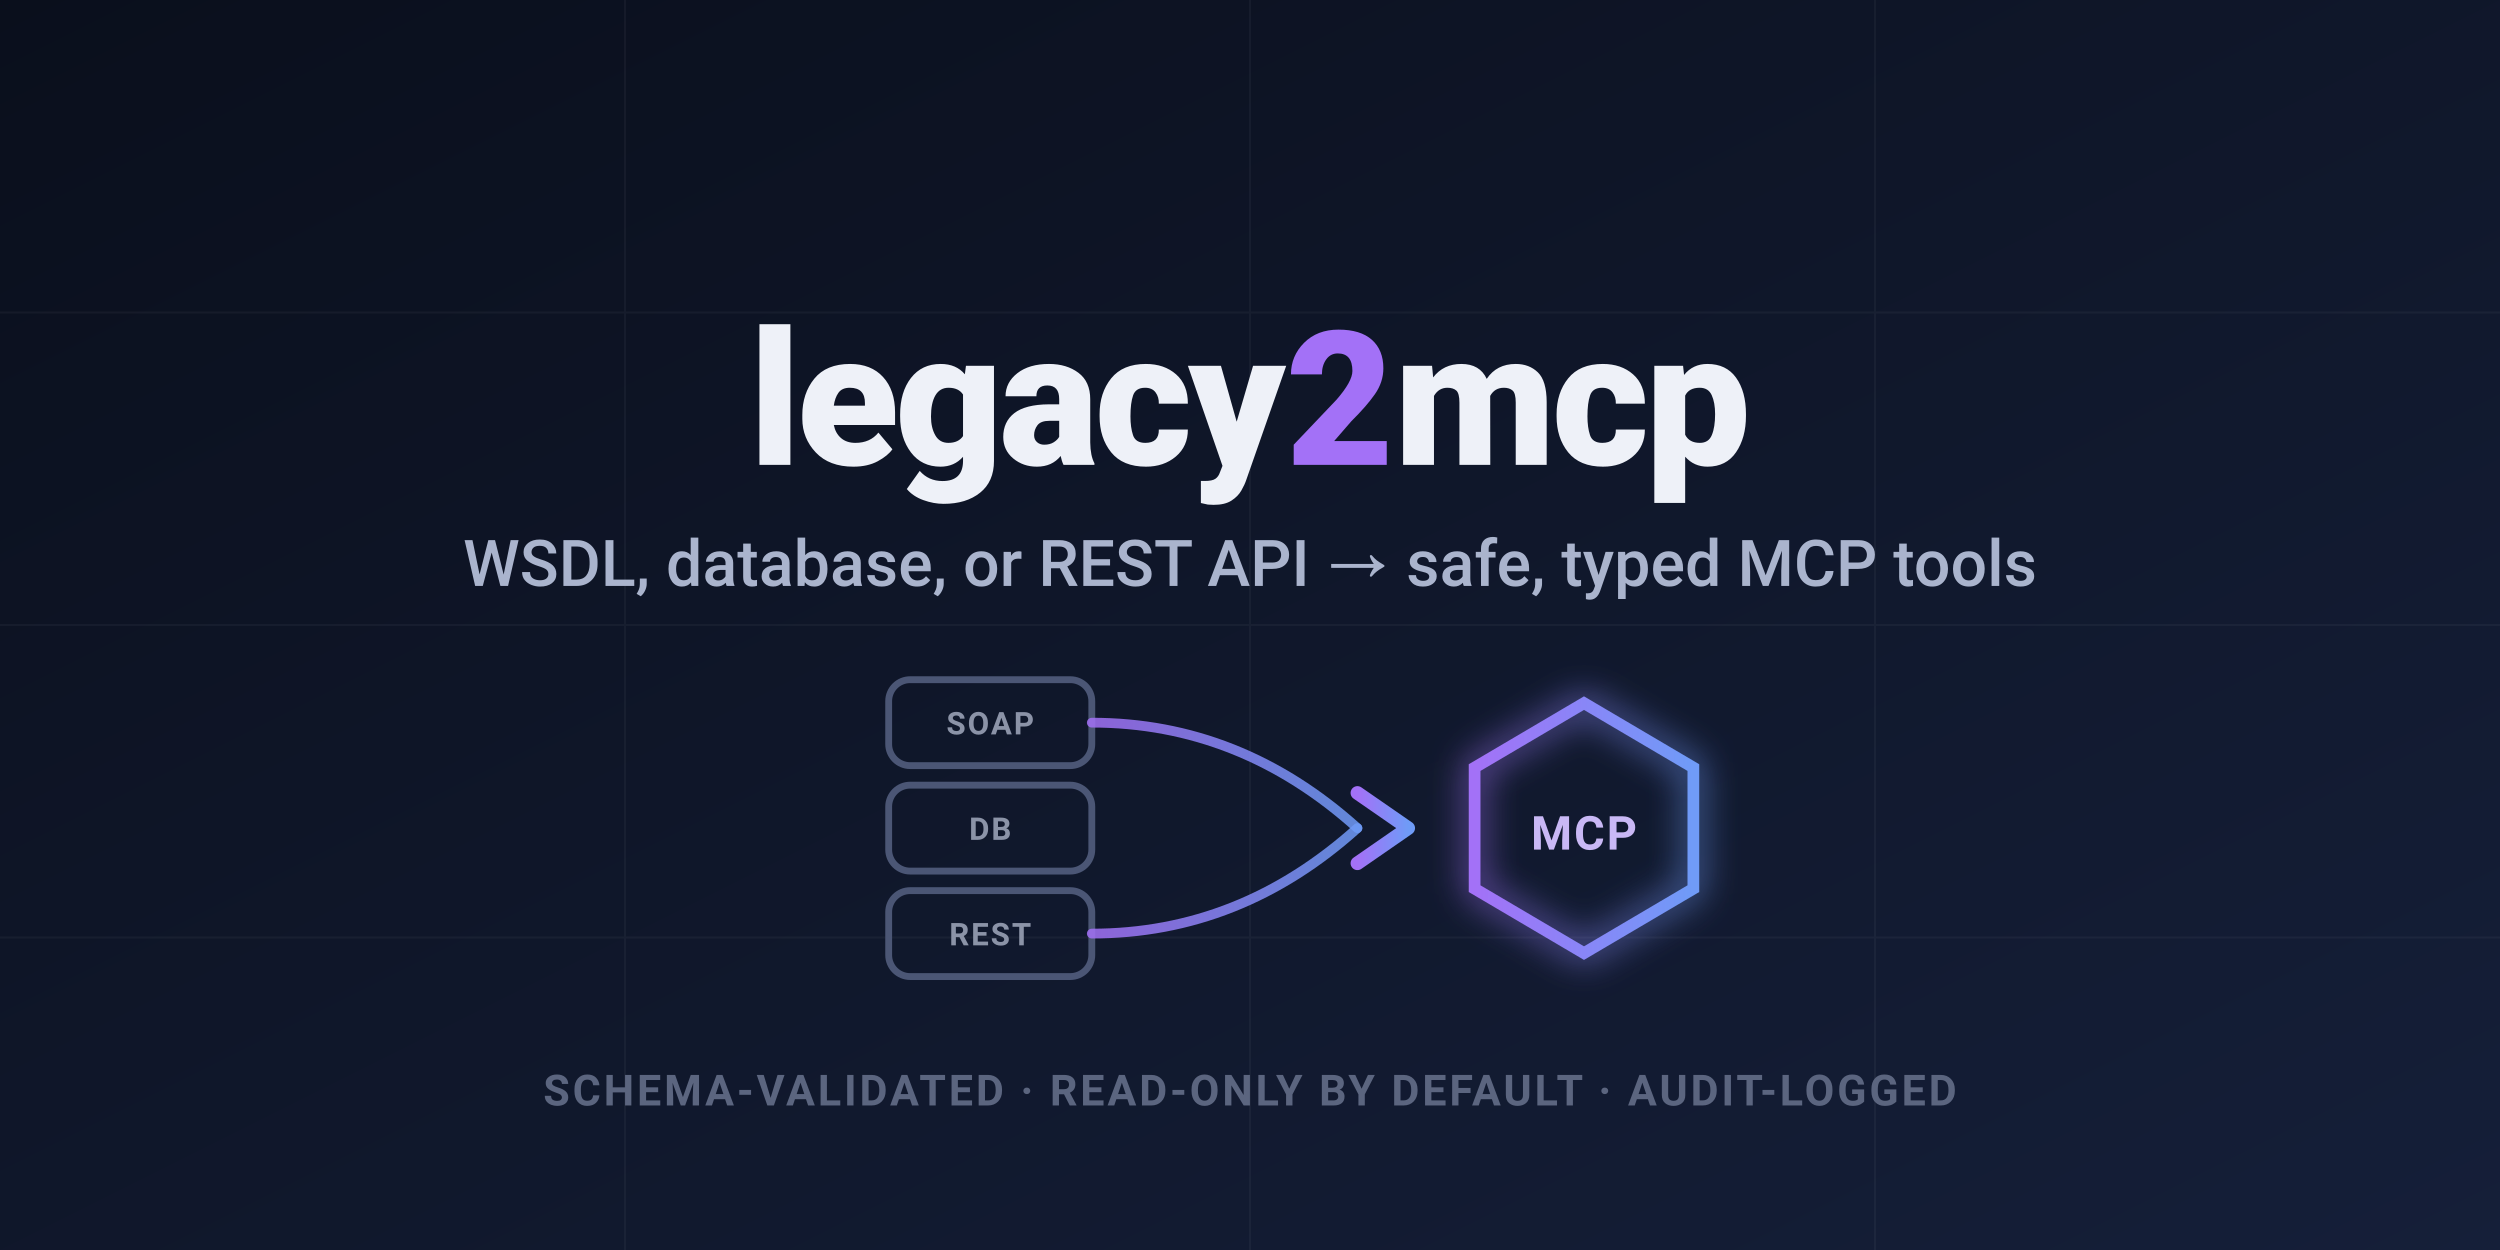
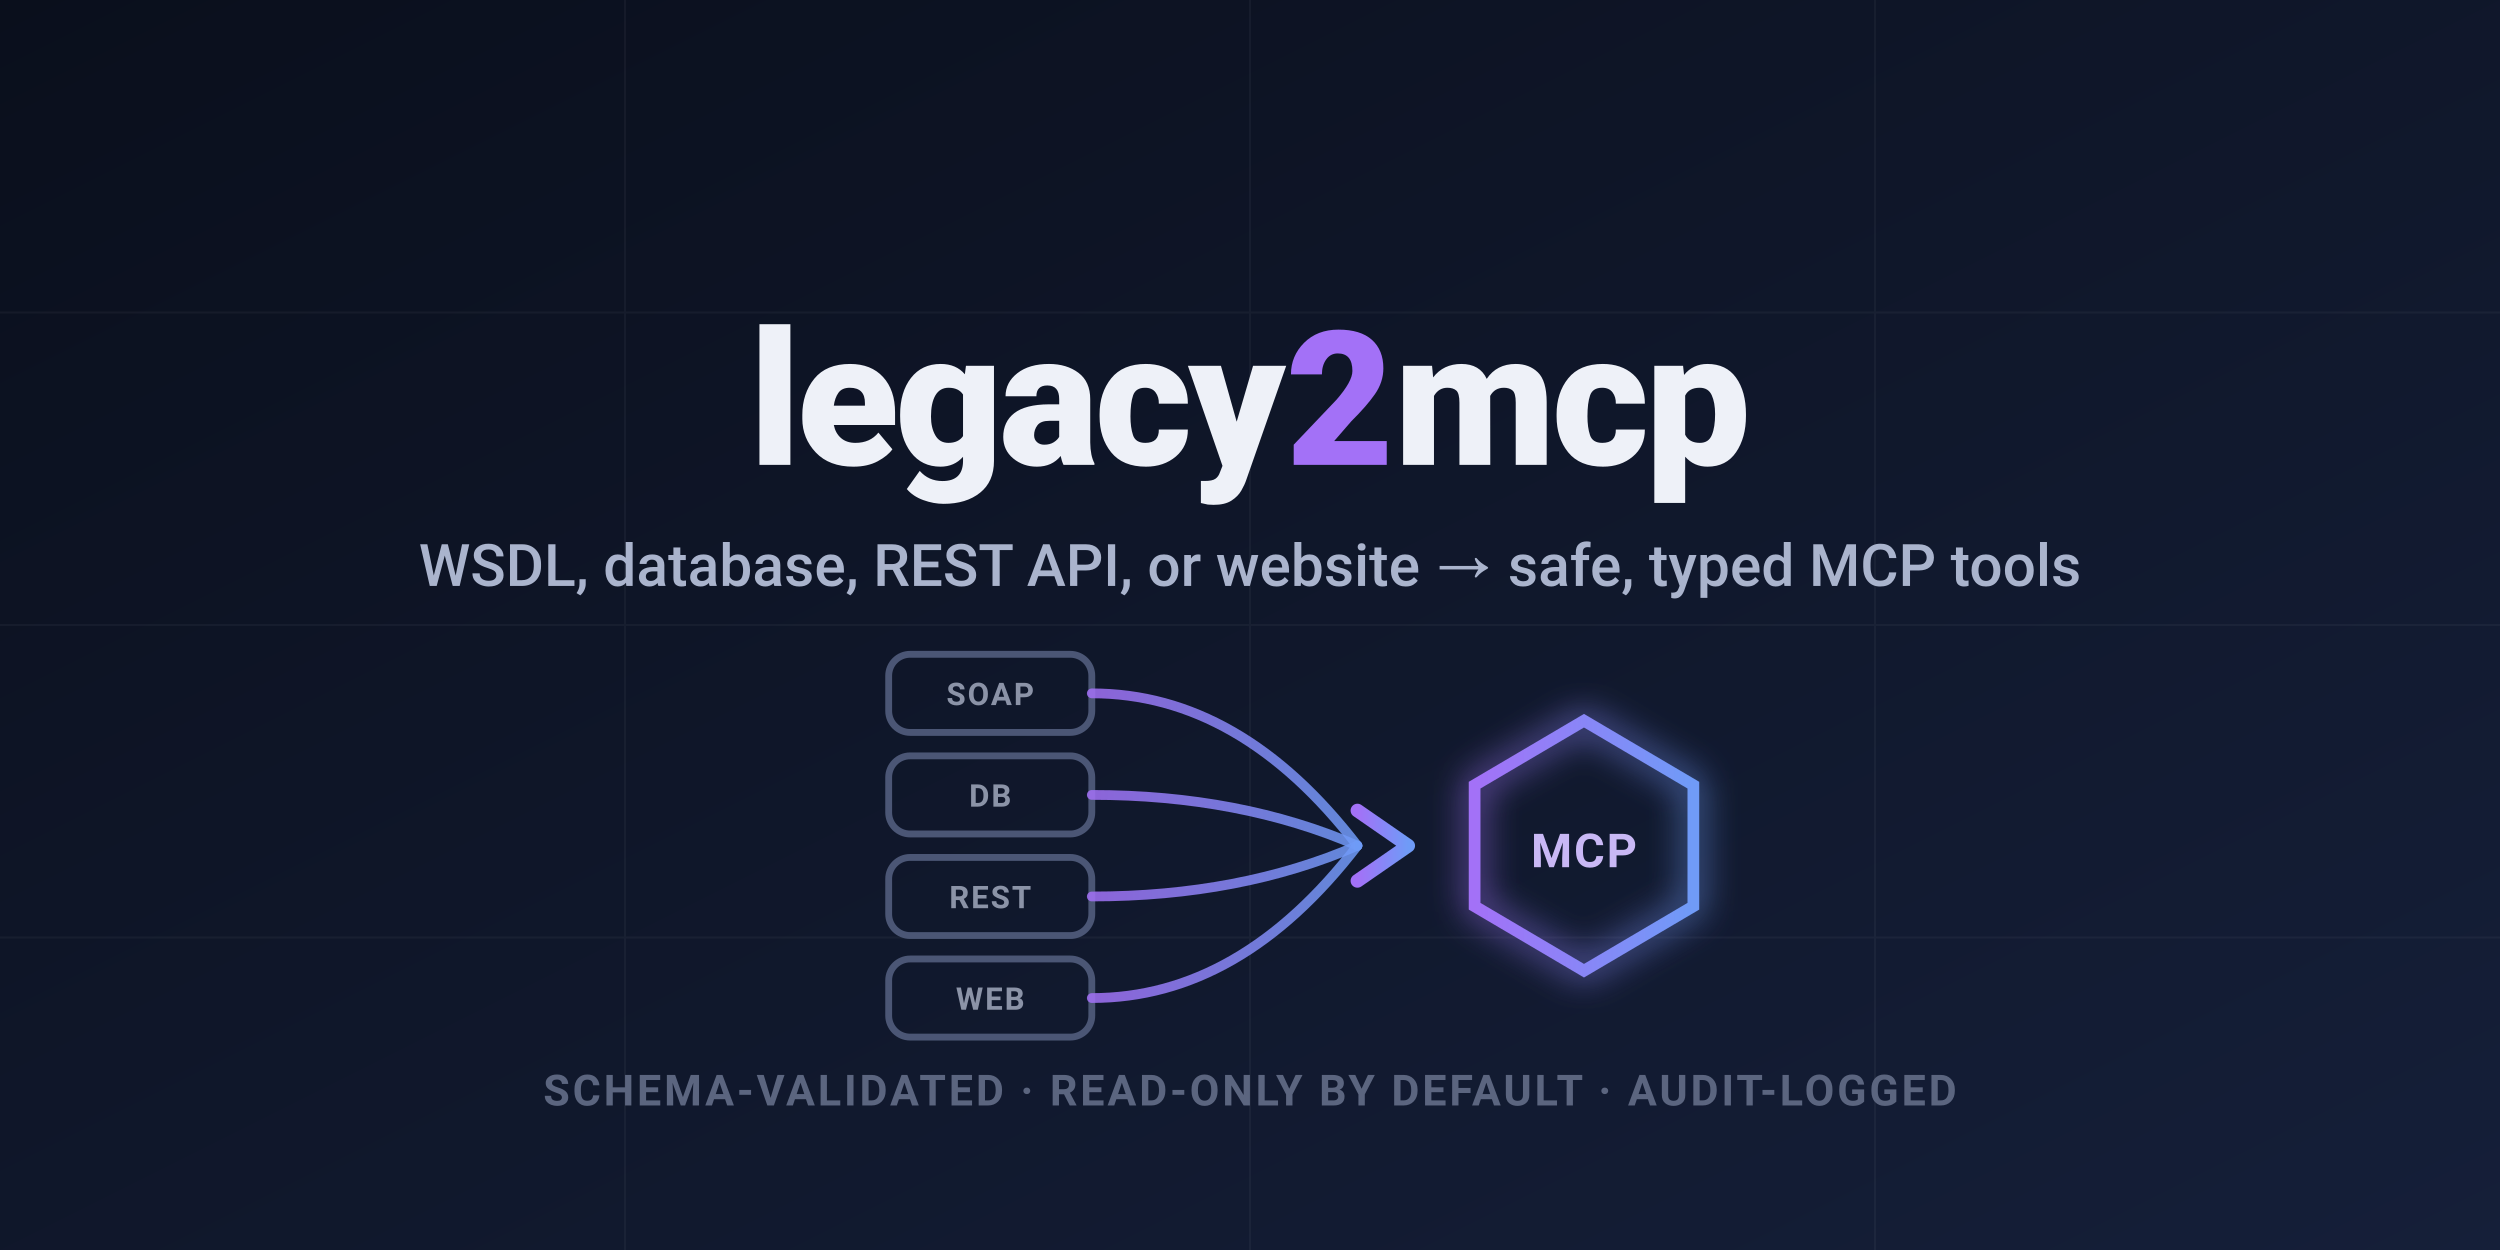
- <svg xmlns="http://www.w3.org/2000/svg" width="1280" height="640" viewBox="0 0 1280 640" role="img" aria-label="legacy2mcp social preview — legacy SOAP/WSDL, database, or REST API turned into safe, typed MCP tools">
+ <svg xmlns="http://www.w3.org/2000/svg" width="1280" height="640" viewBox="0 0 1280 640" role="img" aria-label="legacy2mcp social preview — legacy SOAP/WSDL, database, REST API, or website turned into safe, typed MCP tools">
  <defs>
    <linearGradient id="bg" x1="0" y1="0" x2="1" y2="1">
      <stop offset="0" stop-color="#0a0f1c" />
      <stop offset="1" stop-color="#151f39" />
    </linearGradient>
    <linearGradient id="accent" x1="0" y1="0" x2="1" y2="0">
      <stop offset="0" stop-color="#a371f7" />
      <stop offset="1" stop-color="#6f9bf7" />
    </linearGradient>
    <filter id="glow" x="-60%" y="-60%" width="220%" height="220%">
      <feGaussianBlur stdDeviation="9" result="b" />
      <feMerge>
        <feMergeNode in="b" />
        <feMergeNode in="SourceGraphic" />
      </feMerge>
    </filter>
  </defs>
  <rect width="1280" height="640" fill="url(#bg)" />
  <g stroke="#ffffff" opacity="0.04">
    <path d="M0 160 H1280 M0 320 H1280 M0 480 H1280 M320 0 V640 M640 0 V640 M960 0 V640" />
  </g>
  <g font-family="ui-sans-serif,-apple-system,Segoe UI,Roboto,Helvetica,Arial,sans-serif" text-anchor="middle">
    <text x="640" y="238" fill="#eef1f8" font-size="96" font-weight="800" letter-spacing="-2">legacy<tspan fill="#a371f7">2</tspan>mcp</text>
-     <text x="640" y="300" fill="#aab4cd" font-size="33" font-weight="500">WSDL, database, or REST API → safe, typed MCP tools</text>
-     <g transform="translate(455,360)">
-       <rect x="0" y="-12" width="104" height="44" rx="11" fill="none" stroke="#4b5675" stroke-width="3.5" />
-       <text x="52" y="16" text-anchor="middle" fill="#8b93a7" font-size="16" font-weight="700" letter-spacing="1">SOAP</text>
-       <rect x="0" y="42" width="104" height="44" rx="11" fill="none" stroke="#4b5675" stroke-width="3.5" />
-       <text x="52" y="70" text-anchor="middle" fill="#8b93a7" font-size="16" font-weight="700" letter-spacing="1">DB</text>
-       <rect x="0" y="96" width="104" height="44" rx="11" fill="none" stroke="#4b5675" stroke-width="3.5" />
-       <text x="52" y="124" text-anchor="middle" fill="#8b93a7" font-size="16" font-weight="700" letter-spacing="1">REST</text>
-       <path d="M104 10 Q180 10 240 64" fill="none" stroke="url(#accent)" stroke-width="5" stroke-linecap="round" opacity="0.85" />
-       <path d="M104 64 H240" fill="none" stroke="url(#accent)" stroke-width="5" stroke-linecap="round" opacity="0.85" />
-       <path d="M104 118 Q180 118 240 64" fill="none" stroke="url(#accent)" stroke-width="5" stroke-linecap="round" opacity="0.85" />
-       <path d="M240 46 L266 64 L240 82" fill="none" stroke="url(#accent)" stroke-width="7" stroke-linecap="round" stroke-linejoin="round" />
+     <text x="640" y="300" fill="#aab4cd" font-size="30" font-weight="500">WSDL, database, REST API, or website → safe, typed MCP tools</text>
+     <g transform="translate(455,335)">
+       <rect x="0" y="0" width="104" height="40" rx="11" fill="none" stroke="#4b5675" stroke-width="3.5" />
+       <text x="52" y="26" text-anchor="middle" fill="#8b93a7" font-size="16" font-weight="700" letter-spacing="1">SOAP</text>
+       <rect x="0" y="52" width="104" height="40" rx="11" fill="none" stroke="#4b5675" stroke-width="3.5" />
+       <text x="52" y="78" text-anchor="middle" fill="#8b93a7" font-size="16" font-weight="700" letter-spacing="1">DB</text>
+       <rect x="0" y="104" width="104" height="40" rx="11" fill="none" stroke="#4b5675" stroke-width="3.5" />
+       <text x="52" y="130" text-anchor="middle" fill="#8b93a7" font-size="16" font-weight="700" letter-spacing="1">REST</text>
+       <rect x="0" y="156" width="104" height="40" rx="11" fill="none" stroke="#4b5675" stroke-width="3.5" />
+       <text x="52" y="182" text-anchor="middle" fill="#8b93a7" font-size="16" font-weight="700" letter-spacing="1">WEB</text>
+       <path d="M104 20 Q180 20 240 98" fill="none" stroke="url(#accent)" stroke-width="5" stroke-linecap="round" opacity="0.85" />
+       <path d="M104 72 Q180 72 240 98" fill="none" stroke="url(#accent)" stroke-width="5" stroke-linecap="round" opacity="0.85" />
+       <path d="M104 124 Q180 124 240 98" fill="none" stroke="url(#accent)" stroke-width="5" stroke-linecap="round" opacity="0.85" />
+       <path d="M104 176 Q180 176 240 98" fill="none" stroke="url(#accent)" stroke-width="5" stroke-linecap="round" opacity="0.85" />
+       <path d="M240 80 L266 98 L240 116" fill="none" stroke="url(#accent)" stroke-width="7" stroke-linecap="round" stroke-linejoin="round" />
      <g filter="url(#glow)">
-         <path d="M356 0 l56 33 v62 l-56 33 -56 -33 v-62 z" fill="none" stroke="url(#accent)" stroke-width="6" />
+         <path d="M356 34 l56 33 v62 l-56 33 -56 -33 v-62 z" fill="none" stroke="url(#accent)" stroke-width="6" />
      </g>
-       <text x="356" y="75" text-anchor="middle" fill="#c9b8f5" font-size="24" font-weight="700" letter-spacing="1">MCP</text>
+       <text x="356" y="109" text-anchor="middle" fill="#c9b8f5" font-size="24" font-weight="700" letter-spacing="1">MCP</text>
    </g>
    <text x="640" y="566" fill="#5b657f" font-size="22" font-weight="600" letter-spacing="1.5">SCHEMA-VALIDATED  ·  READ-ONLY BY DEFAULT  ·  AUDIT-LOGGED</text>
  </g>
</svg>
